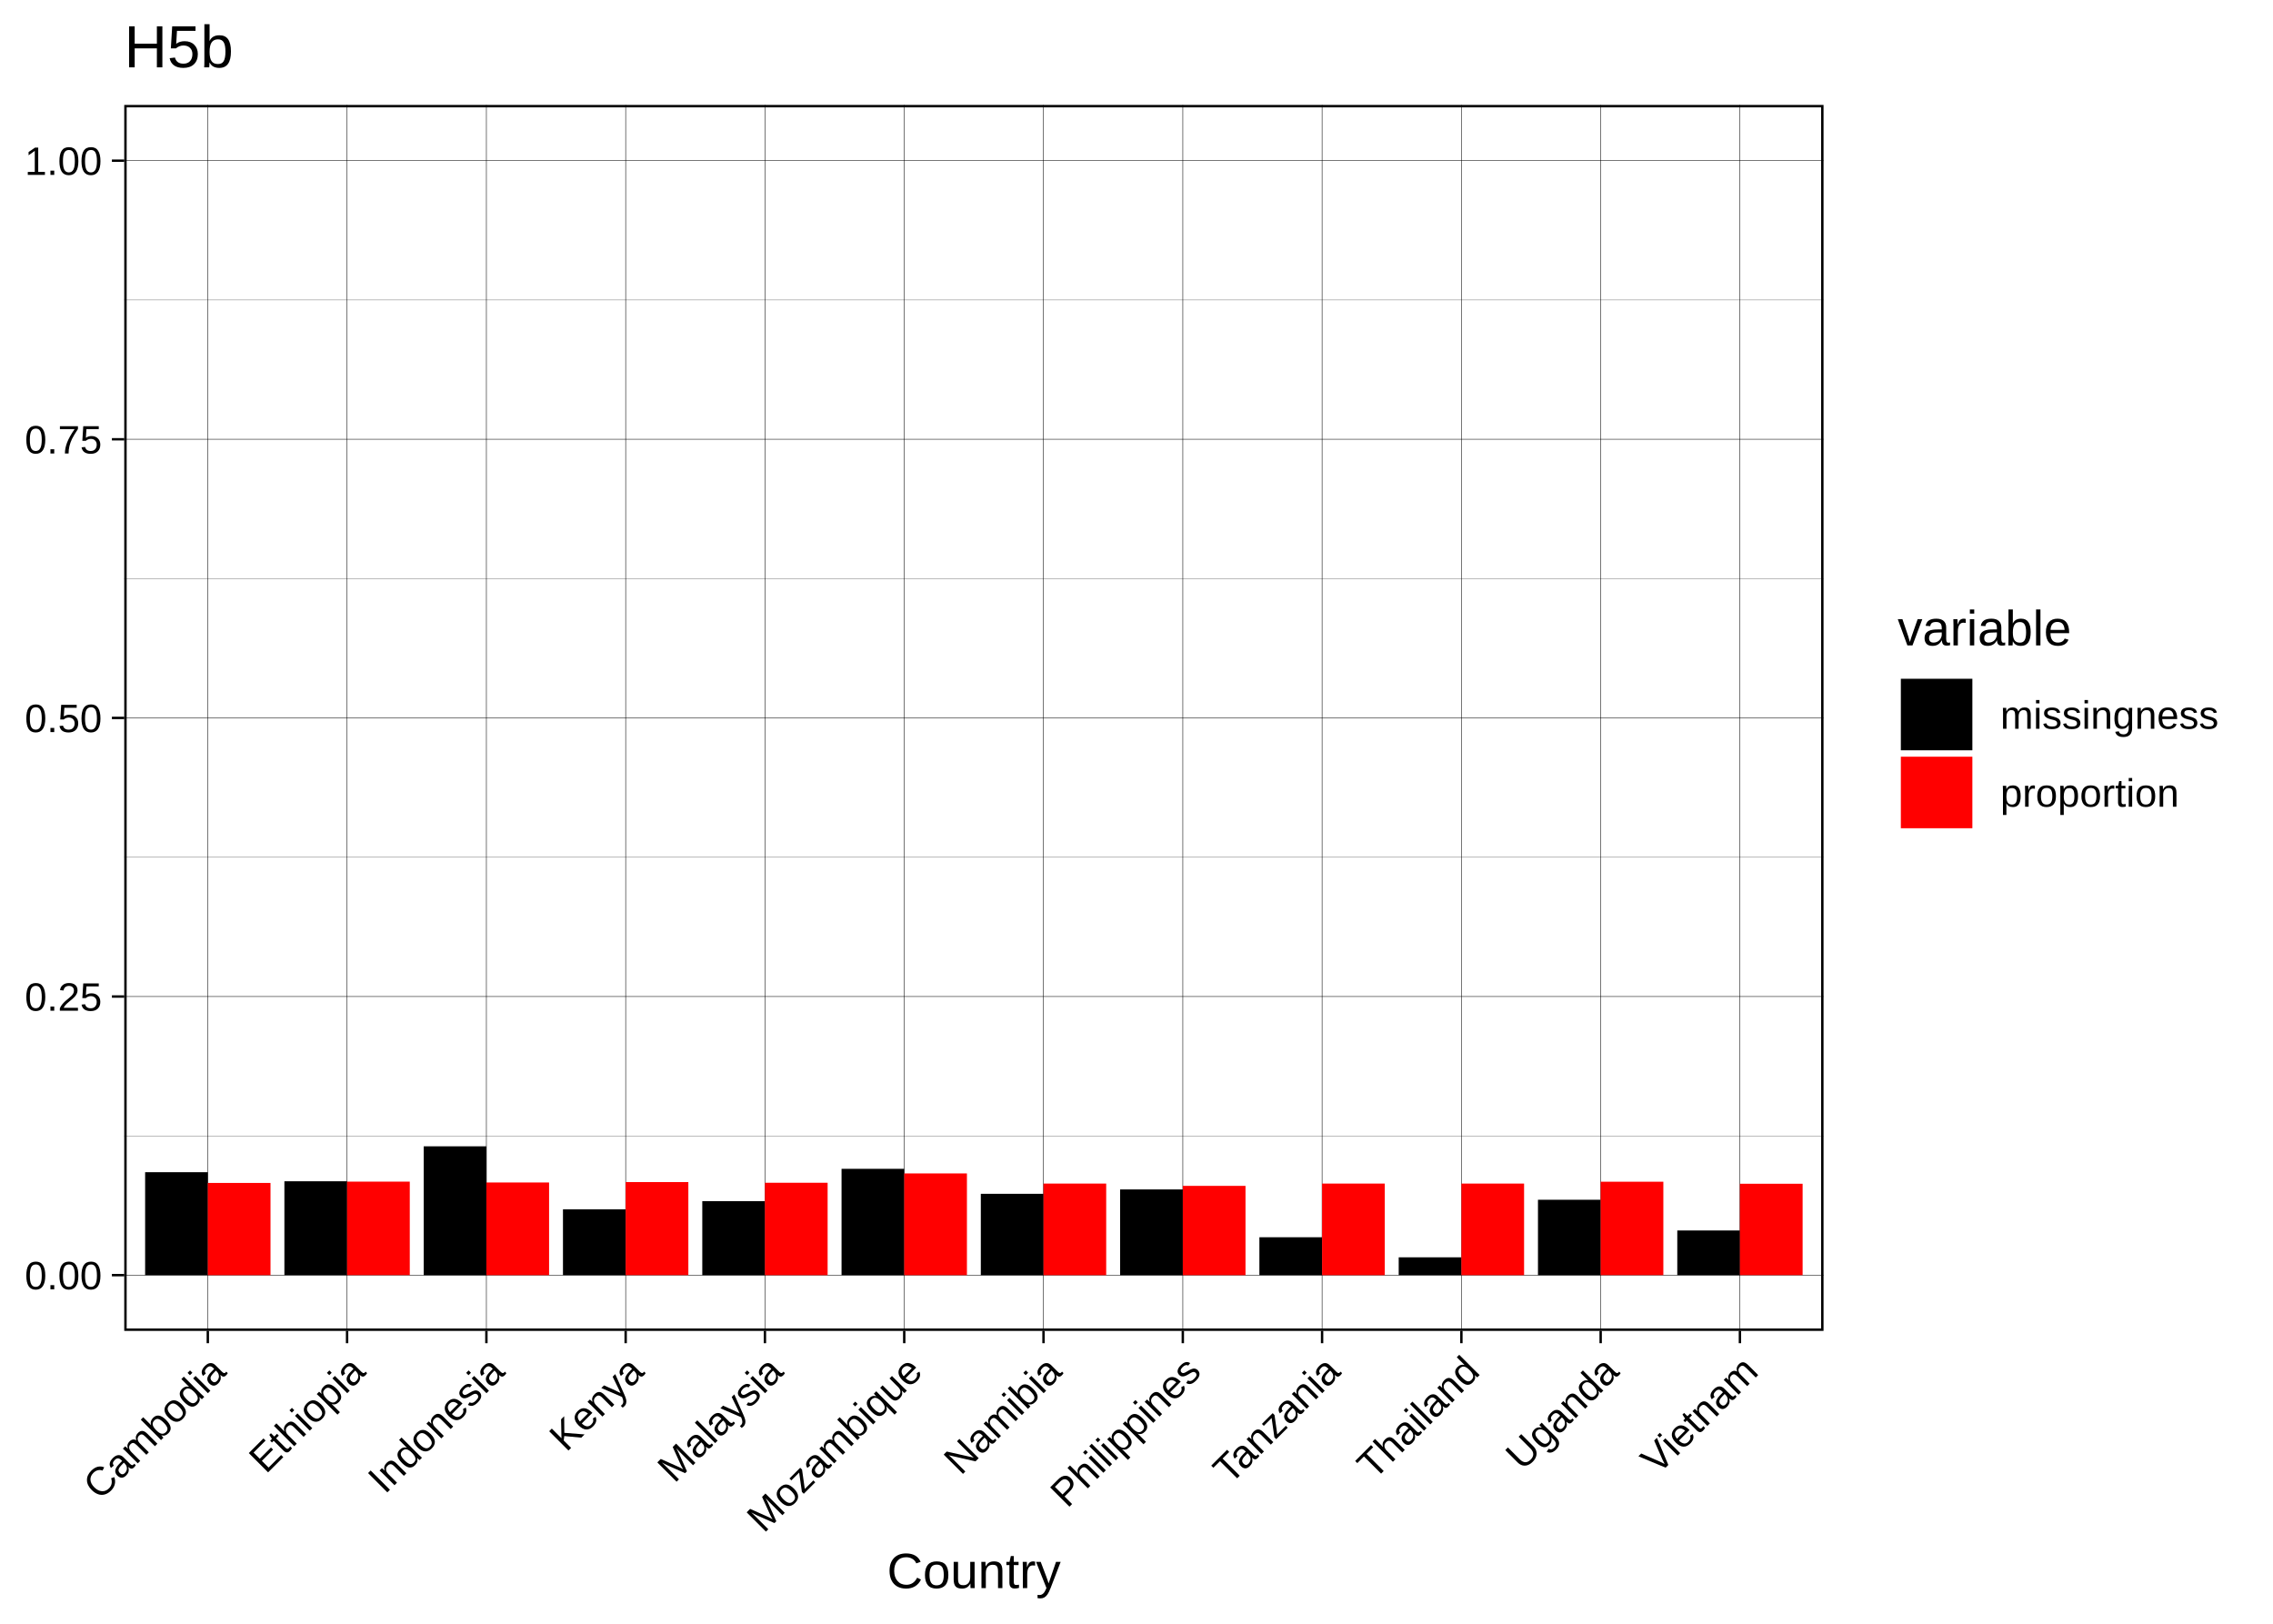
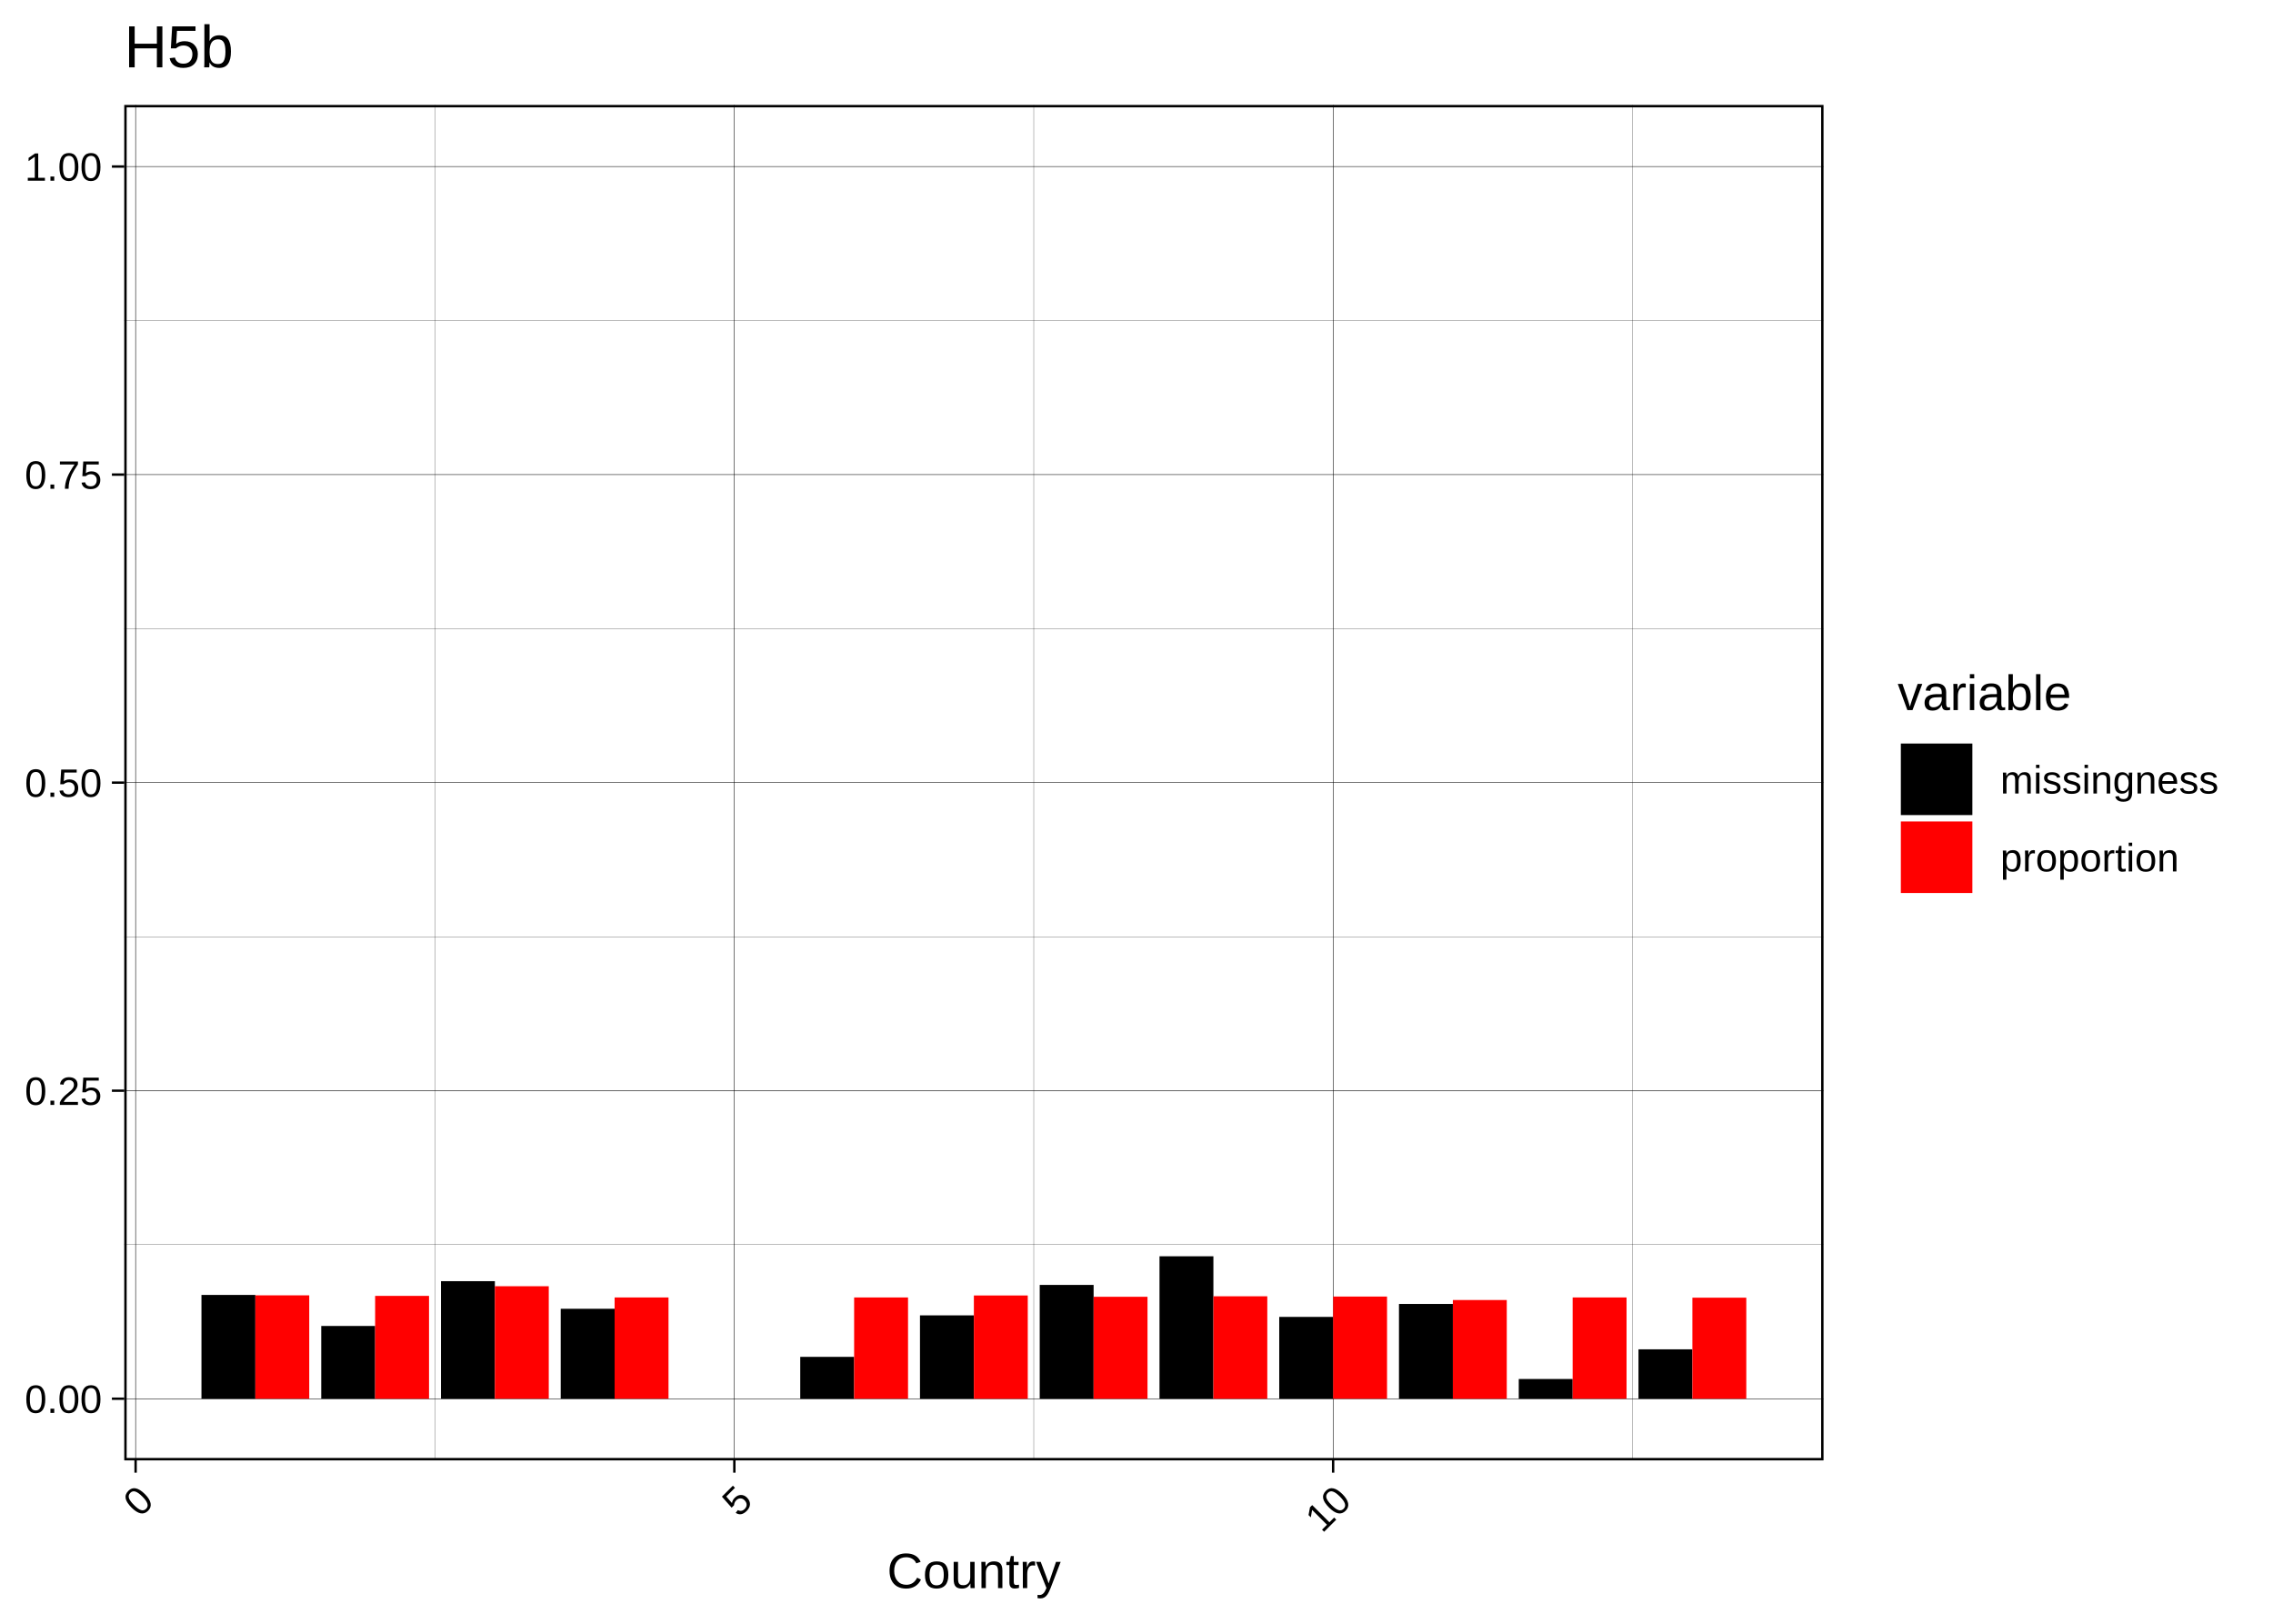
<svg xmlns="http://www.w3.org/2000/svg" class="svglite" width="504.00pt" height="360.00pt" viewBox="0 0 504.00 360.00">
  <defs>
    <style type="text/css">
    .svglite line, .svglite polyline, .svglite polygon, .svglite path, .svglite rect, .svglite circle {
      fill: none;
      stroke: #000000;
      stroke-linecap: round;
      stroke-linejoin: round;
      stroke-miterlimit: 10.00;
    }
    .svglite text {
      white-space: pre;
    }
  </style>
  </defs>
  <rect width="100%" height="100%" style="stroke: none; fill: #FFFFFF;" />
  <defs>
    <clipPath id="cpMC4wMHw1MDQuMDB8MC4wMHwzNjAuMDA=">
      <rect x="0.00" y="0.00" width="504.00" height="360.00" />
    </clipPath>
  </defs>
  <g clip-path="url(#cpMC4wMHw1MDQuMDB8MC4wMHwzNjAuMDA=)">
    <rect x="0" y="0.00" width="504.00" height="360.00" style="stroke-width: 1.07; stroke: #FFFFFF; fill: #FFFFFF;" />
  </g>
  <defs>
-     <clipPath id="cpMjcuNTV8NDA0LjMzfDIzLjI3fDI5NS4wNw==">
-       <rect x="27.55" y="23.27" width="376.79" height="271.80" />
+     <clipPath id="cpMjcuNTV8NDA0LjMzfDIzLjI3fDMyMy43Nw==">
+       <rect x="27.55" y="23.27" width="376.79" height="300.51" />
    </clipPath>
  </defs>
-   <g clip-path="url(#cpMjcuNTV8NDA0LjMzfDIzLjI3fDI5NS4wNw==)">
-     <rect x="27.55" y="23.27" width="376.79" height="271.80" style="stroke-width: 1.07; stroke: none; fill: #FFFFFF;" />
-     <polyline points="27.55,251.83 404.33,251.83 " style="stroke-width: 0.053; stroke-linecap: butt;" />
-     <polyline points="27.55,190.05 404.33,190.05 " style="stroke-width: 0.053; stroke-linecap: butt;" />
-     <polyline points="27.55,128.28 404.33,128.28 " style="stroke-width: 0.053; stroke-linecap: butt;" />
-     <polyline points="27.55,66.51 404.33,66.51 " style="stroke-width: 0.053; stroke-linecap: butt;" />
-     <polyline points="27.55,282.71 404.33,282.71 " style="stroke-width: 0.11; stroke-linecap: butt;" />
-     <polyline points="27.55,220.94 404.33,220.94 " style="stroke-width: 0.11; stroke-linecap: butt;" />
-     <polyline points="27.55,159.17 404.33,159.17 " style="stroke-width: 0.11; stroke-linecap: butt;" />
-     <polyline points="27.55,97.39 404.33,97.39 " style="stroke-width: 0.11; stroke-linecap: butt;" />
-     <polyline points="27.55,35.62 404.33,35.62 " style="stroke-width: 0.11; stroke-linecap: butt;" />
-     <polyline points="46.08,295.07 46.08,23.27 " style="stroke-width: 0.11; stroke-linecap: butt;" />
-     <polyline points="76.96,295.07 76.96,23.27 " style="stroke-width: 0.11; stroke-linecap: butt;" />
-     <polyline points="107.85,295.07 107.85,23.27 " style="stroke-width: 0.11; stroke-linecap: butt;" />
-     <polyline points="138.73,295.07 138.73,23.27 " style="stroke-width: 0.11; stroke-linecap: butt;" />
-     <polyline points="169.61,295.07 169.61,23.27 " style="stroke-width: 0.11; stroke-linecap: butt;" />
-     <polyline points="200.50,295.07 200.50,23.27 " style="stroke-width: 0.11; stroke-linecap: butt;" />
-     <polyline points="231.38,295.07 231.38,23.27 " style="stroke-width: 0.11; stroke-linecap: butt;" />
-     <polyline points="262.27,295.07 262.27,23.27 " style="stroke-width: 0.11; stroke-linecap: butt;" />
-     <polyline points="293.15,295.07 293.15,23.27 " style="stroke-width: 0.11; stroke-linecap: butt;" />
-     <polyline points="324.04,295.07 324.04,23.27 " style="stroke-width: 0.11; stroke-linecap: butt;" />
-     <polyline points="354.92,295.07 354.92,23.27 " style="stroke-width: 0.11; stroke-linecap: butt;" />
-     <polyline points="385.80,295.07 385.80,23.27 " style="stroke-width: 0.11; stroke-linecap: butt;" />
-     <rect x="63.06" y="261.90" width="13.90" height="20.81" style="stroke-width: 1.07; stroke: none; stroke-linecap: butt; stroke-linejoin: miter; fill: #000000;" />
-     <rect x="124.83" y="268.12" width="13.90" height="14.59" style="stroke-width: 1.07; stroke: none; stroke-linecap: butt; stroke-linejoin: miter; fill: #000000;" />
-     <rect x="186.60" y="259.14" width="13.90" height="23.58" style="stroke-width: 1.07; stroke: none; stroke-linecap: butt; stroke-linejoin: miter; fill: #000000;" />
-     <rect x="217.48" y="264.68" width="13.90" height="18.04" style="stroke-width: 1.07; stroke: none; stroke-linecap: butt; stroke-linejoin: miter; fill: #000000;" />
-     <rect x="279.25" y="274.31" width="13.90" height="8.40" style="stroke-width: 1.07; stroke: none; stroke-linecap: butt; stroke-linejoin: miter; fill: #000000;" />
-     <rect x="341.02" y="266.00" width="13.90" height="16.72" style="stroke-width: 1.07; stroke: none; stroke-linecap: butt; stroke-linejoin: miter; fill: #000000;" />
-     <rect x="32.18" y="259.89" width="13.90" height="22.82" style="stroke-width: 1.07; stroke: none; stroke-linecap: butt; stroke-linejoin: miter; fill: #000000;" />
-     <rect x="93.95" y="254.15" width="13.90" height="28.57" style="stroke-width: 1.07; stroke: none; stroke-linecap: butt; stroke-linejoin: miter; fill: #000000;" />
-     <rect x="155.72" y="266.31" width="13.90" height="16.41" style="stroke-width: 1.07; stroke: none; stroke-linecap: butt; stroke-linejoin: miter; fill: #000000;" />
-     <rect x="248.37" y="263.71" width="13.90" height="19.01" style="stroke-width: 1.07; stroke: none; stroke-linecap: butt; stroke-linejoin: miter; fill: #000000;" />
-     <rect x="310.14" y="278.76" width="13.90" height="3.95" style="stroke-width: 1.07; stroke: none; stroke-linecap: butt; stroke-linejoin: miter; fill: #000000;" />
-     <rect x="371.91" y="272.81" width="13.90" height="9.90" style="stroke-width: 1.07; stroke: none; stroke-linecap: butt; stroke-linejoin: miter; fill: #000000;" />
-     <rect x="76.96" y="261.98" width="13.90" height="20.73" style="stroke-width: 1.07; stroke: none; stroke-linecap: butt; stroke-linejoin: miter; fill: #FF0000;" />
-     <rect x="138.73" y="262.08" width="13.90" height="20.63" style="stroke-width: 1.07; stroke: none; stroke-linecap: butt; stroke-linejoin: miter; fill: #FF0000;" />
-     <rect x="200.50" y="260.16" width="13.90" height="22.56" style="stroke-width: 1.07; stroke: none; stroke-linecap: butt; stroke-linejoin: miter; fill: #FF0000;" />
-     <rect x="231.38" y="262.41" width="13.90" height="20.31" style="stroke-width: 1.07; stroke: none; stroke-linecap: butt; stroke-linejoin: miter; fill: #FF0000;" />
-     <rect x="293.15" y="262.41" width="13.90" height="20.31" style="stroke-width: 1.07; stroke: none; stroke-linecap: butt; stroke-linejoin: miter; fill: #FF0000;" />
-     <rect x="354.92" y="262.00" width="13.90" height="20.71" style="stroke-width: 1.07; stroke: none; stroke-linecap: butt; stroke-linejoin: miter; fill: #FF0000;" />
-     <rect x="46.08" y="262.27" width="13.90" height="20.45" style="stroke-width: 1.07; stroke: none; stroke-linecap: butt; stroke-linejoin: miter; fill: #FF0000;" />
-     <rect x="107.85" y="262.17" width="13.90" height="20.55" style="stroke-width: 1.07; stroke: none; stroke-linecap: butt; stroke-linejoin: miter; fill: #FF0000;" />
-     <rect x="169.61" y="262.23" width="13.90" height="20.49" style="stroke-width: 1.07; stroke: none; stroke-linecap: butt; stroke-linejoin: miter; fill: #FF0000;" />
-     <rect x="262.27" y="262.92" width="13.90" height="19.80" style="stroke-width: 1.07; stroke: none; stroke-linecap: butt; stroke-linejoin: miter; fill: #FF0000;" />
-     <rect x="324.04" y="262.41" width="13.90" height="20.31" style="stroke-width: 1.07; stroke: none; stroke-linecap: butt; stroke-linejoin: miter; fill: #FF0000;" />
-     <rect x="385.80" y="262.45" width="13.90" height="20.26" style="stroke-width: 1.07; stroke: none; stroke-linecap: butt; stroke-linejoin: miter; fill: #FF0000;" />
-     <rect x="27.55" y="23.27" width="376.79" height="271.80" style="stroke-width: 1.07;" />
+   <g clip-path="url(#cpMjcuNTV8NDA0LjMzfDIzLjI3fDMyMy43Nw==)">
+     <rect x="27.55" y="23.27" width="376.79" height="300.51" style="stroke-width: 1.07; stroke: none; fill: #FFFFFF;" />
+     <polyline points="27.55,275.97 404.33,275.97 " style="stroke-width: 0.053; stroke-linecap: butt;" />
+     <polyline points="27.55,207.67 404.33,207.67 " style="stroke-width: 0.053; stroke-linecap: butt;" />
+     <polyline points="27.55,139.37 404.33,139.37 " style="stroke-width: 0.053; stroke-linecap: butt;" />
+     <polyline points="27.55,71.07 404.33,71.07 " style="stroke-width: 0.053; stroke-linecap: butt;" />
+     <polyline points="96.45,323.77 96.45,23.27 " style="stroke-width: 0.053; stroke-linecap: butt;" />
+     <polyline points="229.22,323.77 229.22,23.27 " style="stroke-width: 0.053; stroke-linecap: butt;" />
+     <polyline points="361.98,323.77 361.98,23.27 " style="stroke-width: 0.053; stroke-linecap: butt;" />
+     <polyline points="27.55,310.11 404.33,310.11 " style="stroke-width: 0.11; stroke-linecap: butt;" />
+     <polyline points="27.55,241.82 404.33,241.82 " style="stroke-width: 0.11; stroke-linecap: butt;" />
+     <polyline points="27.55,173.52 404.33,173.52 " style="stroke-width: 0.11; stroke-linecap: butt;" />
+     <polyline points="27.55,105.22 404.33,105.22 " style="stroke-width: 0.11; stroke-linecap: butt;" />
+     <polyline points="27.55,36.92 404.33,36.92 " style="stroke-width: 0.11; stroke-linecap: butt;" />
+     <polyline points="30.07,323.77 30.07,23.27 " style="stroke-width: 0.11; stroke-linecap: butt;" />
+     <polyline points="162.83,323.77 162.83,23.27 " style="stroke-width: 0.11; stroke-linecap: butt;" />
+     <polyline points="295.60,323.77 295.60,23.27 " style="stroke-width: 0.11; stroke-linecap: butt;" />
+     <rect x="44.67" y="287.10" width="11.95" height="23.01" style="stroke-width: 1.07; stroke: none; stroke-linecap: butt; stroke-linejoin: miter; fill: #000000;" />
+     <rect x="71.23" y="293.98" width="11.95" height="16.13" style="stroke-width: 1.07; stroke: none; stroke-linecap: butt; stroke-linejoin: miter; fill: #000000;" />
+     <rect x="97.78" y="284.05" width="11.95" height="26.06" style="stroke-width: 1.07; stroke: none; stroke-linecap: butt; stroke-linejoin: miter; fill: #000000;" />
+     <rect x="124.33" y="290.17" width="11.95" height="19.94" style="stroke-width: 1.07; stroke: none; stroke-linecap: butt; stroke-linejoin: miter; fill: #000000;" />
+     <rect x="177.44" y="300.83" width="11.95" height="9.29" style="stroke-width: 1.07; stroke: none; stroke-linecap: butt; stroke-linejoin: miter; fill: #000000;" />
+     <rect x="203.99" y="291.63" width="11.95" height="18.48" style="stroke-width: 1.07; stroke: none; stroke-linecap: butt; stroke-linejoin: miter; fill: #000000;" />
+     <rect x="230.54" y="284.88" width="11.95" height="25.23" style="stroke-width: 1.07; stroke: none; stroke-linecap: butt; stroke-linejoin: miter; fill: #000000;" />
+     <rect x="257.10" y="278.53" width="11.95" height="31.58" style="stroke-width: 1.07; stroke: none; stroke-linecap: butt; stroke-linejoin: miter; fill: #000000;" />
+     <rect x="283.65" y="291.97" width="11.95" height="18.14" style="stroke-width: 1.07; stroke: none; stroke-linecap: butt; stroke-linejoin: miter; fill: #000000;" />
+     <rect x="310.20" y="289.10" width="11.95" height="21.01" style="stroke-width: 1.07; stroke: none; stroke-linecap: butt; stroke-linejoin: miter; fill: #000000;" />
+     <rect x="336.76" y="305.74" width="11.95" height="4.37" style="stroke-width: 1.07; stroke: none; stroke-linecap: butt; stroke-linejoin: miter; fill: #000000;" />
+     <rect x="363.31" y="299.16" width="11.95" height="10.95" style="stroke-width: 1.07; stroke: none; stroke-linecap: butt; stroke-linejoin: miter; fill: #000000;" />
+     <rect x="56.62" y="287.19" width="11.95" height="22.92" style="stroke-width: 1.07; stroke: none; stroke-linecap: butt; stroke-linejoin: miter; fill: #FF0000;" />
+     <rect x="83.18" y="287.31" width="11.95" height="22.81" style="stroke-width: 1.07; stroke: none; stroke-linecap: butt; stroke-linejoin: miter; fill: #FF0000;" />
+     <rect x="109.73" y="285.17" width="11.95" height="24.94" style="stroke-width: 1.07; stroke: none; stroke-linecap: butt; stroke-linejoin: miter; fill: #FF0000;" />
+     <rect x="136.28" y="287.66" width="11.95" height="22.45" style="stroke-width: 1.07; stroke: none; stroke-linecap: butt; stroke-linejoin: miter; fill: #FF0000;" />
+     <rect x="189.39" y="287.66" width="11.95" height="22.45" style="stroke-width: 1.07; stroke: none; stroke-linecap: butt; stroke-linejoin: miter; fill: #FF0000;" />
+     <rect x="215.94" y="287.22" width="11.95" height="22.90" style="stroke-width: 1.07; stroke: none; stroke-linecap: butt; stroke-linejoin: miter; fill: #FF0000;" />
+     <rect x="242.49" y="287.51" width="11.95" height="22.61" style="stroke-width: 1.07; stroke: none; stroke-linecap: butt; stroke-linejoin: miter; fill: #FF0000;" />
+     <rect x="269.05" y="287.40" width="11.95" height="22.72" style="stroke-width: 1.07; stroke: none; stroke-linecap: butt; stroke-linejoin: miter; fill: #FF0000;" />
+     <rect x="295.60" y="287.46" width="11.95" height="22.65" style="stroke-width: 1.07; stroke: none; stroke-linecap: butt; stroke-linejoin: miter; fill: #FF0000;" />
+     <rect x="322.15" y="288.23" width="11.95" height="21.89" style="stroke-width: 1.07; stroke: none; stroke-linecap: butt; stroke-linejoin: miter; fill: #FF0000;" />
+     <rect x="348.71" y="287.66" width="11.95" height="22.45" style="stroke-width: 1.07; stroke: none; stroke-linecap: butt; stroke-linejoin: miter; fill: #FF0000;" />
+     <rect x="375.26" y="287.71" width="11.95" height="22.40" style="stroke-width: 1.07; stroke: none; stroke-linecap: butt; stroke-linejoin: miter; fill: #FF0000;" />
+     <rect x="27.55" y="23.27" width="376.79" height="300.51" style="stroke-width: 1.07;" />
  </g>
  <g clip-path="url(#cpMC4wMHw1MDQuMDB8MC4wMHwzNjAuMDA=)">
-     <text x="22.62" y="285.86" text-anchor="end" style="font-size: 8.80px; font-family: &quot;Arial&quot;;" textLength="17.14px" lengthAdjust="spacingAndGlyphs">0.00</text>
-     <text x="22.62" y="224.09" text-anchor="end" style="font-size: 8.80px; font-family: &quot;Arial&quot;;" textLength="17.14px" lengthAdjust="spacingAndGlyphs">0.25</text>
-     <text x="22.62" y="162.32" text-anchor="end" style="font-size: 8.80px; font-family: &quot;Arial&quot;;" textLength="17.14px" lengthAdjust="spacingAndGlyphs">0.50</text>
-     <text x="22.62" y="100.54" text-anchor="end" style="font-size: 8.80px; font-family: &quot;Arial&quot;;" textLength="17.14px" lengthAdjust="spacingAndGlyphs">0.75</text>
-     <text x="22.62" y="38.77" text-anchor="end" style="font-size: 8.80px; font-family: &quot;Arial&quot;;" textLength="17.14px" lengthAdjust="spacingAndGlyphs">1.00</text>
-     <polyline points="24.81,282.71 27.55,282.71 " style="stroke-width: 0.53; stroke-linecap: butt;" />
-     <polyline points="24.81,220.94 27.55,220.94 " style="stroke-width: 0.53; stroke-linecap: butt;" />
-     <polyline points="24.81,159.17 27.55,159.17 " style="stroke-width: 0.53; stroke-linecap: butt;" />
-     <polyline points="24.81,97.39 27.55,97.39 " style="stroke-width: 0.53; stroke-linecap: butt;" />
-     <polyline points="24.81,35.62 27.55,35.62 " style="stroke-width: 0.53; stroke-linecap: butt;" />
-     <polyline points="46.08,297.81 46.08,295.07 " style="stroke-width: 0.53; stroke-linecap: butt;" />
-     <polyline points="76.96,297.81 76.96,295.07 " style="stroke-width: 0.53; stroke-linecap: butt;" />
-     <polyline points="107.85,297.81 107.85,295.07 " style="stroke-width: 0.53; stroke-linecap: butt;" />
-     <polyline points="138.73,297.81 138.73,295.07 " style="stroke-width: 0.53; stroke-linecap: butt;" />
-     <polyline points="169.61,297.81 169.61,295.07 " style="stroke-width: 0.53; stroke-linecap: butt;" />
-     <polyline points="200.50,297.81 200.50,295.07 " style="stroke-width: 0.53; stroke-linecap: butt;" />
-     <polyline points="231.38,297.81 231.38,295.07 " style="stroke-width: 0.53; stroke-linecap: butt;" />
-     <polyline points="262.27,297.81 262.27,295.07 " style="stroke-width: 0.53; stroke-linecap: butt;" />
-     <polyline points="293.15,297.81 293.15,295.07 " style="stroke-width: 0.53; stroke-linecap: butt;" />
-     <polyline points="324.04,297.81 324.04,295.07 " style="stroke-width: 0.53; stroke-linecap: butt;" />
-     <polyline points="354.92,297.81 354.92,295.07 " style="stroke-width: 0.53; stroke-linecap: butt;" />
-     <polyline points="385.80,297.81 385.80,295.07 " style="stroke-width: 0.53; stroke-linecap: butt;" />
-     <text transform="translate(50.53,304.46) rotate(-45)" text-anchor="end" style="font-size: 8.80px; font-family: &quot;Arial&quot;;" textLength="40.11px" lengthAdjust="spacingAndGlyphs">Cambodia</text>
-     <text transform="translate(81.42,304.46) rotate(-45)" text-anchor="end" style="font-size: 8.80px; font-family: &quot;Arial&quot;;" textLength="31.80px" lengthAdjust="spacingAndGlyphs">Ethiopia</text>
-     <text transform="translate(112.30,304.46) rotate(-45)" text-anchor="end" style="font-size: 8.80px; font-family: &quot;Arial&quot;;" textLength="38.17px" lengthAdjust="spacingAndGlyphs">Indonesia</text>
-     <text transform="translate(143.18,304.46) rotate(-45)" text-anchor="end" style="font-size: 8.80px; font-family: &quot;Arial&quot;;" textLength="24.96px" lengthAdjust="spacingAndGlyphs">Kenya</text>
-     <text transform="translate(174.07,304.46) rotate(-45)" text-anchor="end" style="font-size: 8.80px; font-family: &quot;Arial&quot;;" textLength="34.72px" lengthAdjust="spacingAndGlyphs">Malaysia</text>
-     <text transform="translate(204.95,304.46) rotate(-45)" text-anchor="end" style="font-size: 8.80px; font-family: &quot;Arial&quot;;" textLength="50.39px" lengthAdjust="spacingAndGlyphs">Mozambique</text>
-     <text transform="translate(235.84,304.46) rotate(-45)" text-anchor="end" style="font-size: 8.80px; font-family: &quot;Arial&quot;;" textLength="32.27px" lengthAdjust="spacingAndGlyphs">Namibia</text>
-     <text transform="translate(266.72,304.46) rotate(-45)" text-anchor="end" style="font-size: 8.80px; font-family: &quot;Arial&quot;;" textLength="42.55px" lengthAdjust="spacingAndGlyphs">Philippines</text>
-     <text transform="translate(297.61,304.46) rotate(-45)" text-anchor="end" style="font-size: 8.80px; font-family: &quot;Arial&quot;;" textLength="35.23px" lengthAdjust="spacingAndGlyphs">Tanzania</text>
-     <text transform="translate(328.49,304.46) rotate(-45)" text-anchor="end" style="font-size: 8.80px; font-family: &quot;Arial&quot;;" textLength="33.75px" lengthAdjust="spacingAndGlyphs">Thailand</text>
-     <text transform="translate(359.37,304.46) rotate(-45)" text-anchor="end" style="font-size: 8.80px; font-family: &quot;Arial&quot;;" textLength="30.83px" lengthAdjust="spacingAndGlyphs">Uganda</text>
-     <text transform="translate(390.26,304.46) rotate(-45)" text-anchor="end" style="font-size: 8.80px; font-family: &quot;Arial&quot;;" textLength="32.13px" lengthAdjust="spacingAndGlyphs">Vietnam</text>
+     <text x="22.62" y="313.26" text-anchor="end" style="font-size: 8.80px; font-family: &quot;Arial&quot;;" textLength="17.14px" lengthAdjust="spacingAndGlyphs">0.00</text>
+     <text x="22.62" y="244.97" text-anchor="end" style="font-size: 8.80px; font-family: &quot;Arial&quot;;" textLength="17.14px" lengthAdjust="spacingAndGlyphs">0.25</text>
+     <text x="22.62" y="176.67" text-anchor="end" style="font-size: 8.80px; font-family: &quot;Arial&quot;;" textLength="17.14px" lengthAdjust="spacingAndGlyphs">0.50</text>
+     <text x="22.62" y="108.37" text-anchor="end" style="font-size: 8.80px; font-family: &quot;Arial&quot;;" textLength="17.14px" lengthAdjust="spacingAndGlyphs">0.75</text>
+     <text x="22.62" y="40.07" text-anchor="end" style="font-size: 8.80px; font-family: &quot;Arial&quot;;" textLength="17.14px" lengthAdjust="spacingAndGlyphs">1.00</text>
+     <polyline points="24.81,310.11 27.55,310.11 " style="stroke-width: 0.53; stroke-linecap: butt;" />
+     <polyline points="24.81,241.82 27.55,241.82 " style="stroke-width: 0.53; stroke-linecap: butt;" />
+     <polyline points="24.81,173.52 27.55,173.52 " style="stroke-width: 0.53; stroke-linecap: butt;" />
+     <polyline points="24.81,105.22 27.55,105.22 " style="stroke-width: 0.53; stroke-linecap: butt;" />
+     <polyline points="24.81,36.92 27.55,36.92 " style="stroke-width: 0.53; stroke-linecap: butt;" />
+     <polyline points="30.07,326.51 30.07,323.77 " style="stroke-width: 0.53; stroke-linecap: butt;" />
+     <polyline points="162.83,326.51 162.83,323.77 " style="stroke-width: 0.53; stroke-linecap: butt;" />
+     <polyline points="295.60,326.51 295.60,323.77 " style="stroke-width: 0.53; stroke-linecap: butt;" />
+     <text transform="translate(34.52,333.16) rotate(-45)" text-anchor="end" style="font-size: 8.80px; font-family: &quot;Arial&quot;;" textLength="4.90px" lengthAdjust="spacingAndGlyphs">0</text>
+     <text transform="translate(167.29,333.16) rotate(-45)" text-anchor="end" style="font-size: 8.80px; font-family: &quot;Arial&quot;;" textLength="4.90px" lengthAdjust="spacingAndGlyphs">5</text>
+     <text transform="translate(300.05,333.16) rotate(-45)" text-anchor="end" style="font-size: 8.80px; font-family: &quot;Arial&quot;;" textLength="9.79px" lengthAdjust="spacingAndGlyphs">10</text>
    <text x="215.94" y="352.10" text-anchor="middle" style="font-size: 11.00px; font-family: &quot;Arial&quot;;" textLength="38.53px" lengthAdjust="spacingAndGlyphs">Country</text>
-     <rect x="415.29" y="128.51" width="83.23" height="61.32" style="stroke-width: 1.07; stroke: none; fill: #FFFFFF;" />
-     <text x="420.77" y="143.09" style="font-size: 11.00px; font-family: &quot;Arial&quot;;" textLength="38.53px" lengthAdjust="spacingAndGlyphs">variable</text>
-     <rect x="420.77" y="149.79" width="17.28" height="17.28" style="stroke-width: 1.07; stroke: none; fill: #FFFFFF;" />
-     <rect x="421.48" y="150.49" width="15.86" height="15.86" style="stroke-width: 1.07; stroke: none; stroke-linecap: butt; stroke-linejoin: miter; fill: #000000;" />
-     <rect x="420.77" y="167.07" width="17.28" height="17.28" style="stroke-width: 1.07; stroke: none; fill: #FFFFFF;" />
-     <rect x="421.48" y="167.77" width="15.86" height="15.86" style="stroke-width: 1.07; stroke: none; stroke-linecap: butt; stroke-linejoin: miter; fill: #FF0000;" />
-     <text x="443.53" y="161.58" style="font-size: 8.80px; font-family: &quot;Arial&quot;;" textLength="48.41px" lengthAdjust="spacingAndGlyphs">missingness</text>
-     <text x="443.53" y="178.86" style="font-size: 8.80px; font-family: &quot;Arial&quot;;" textLength="39.64px" lengthAdjust="spacingAndGlyphs">proportion</text>
+     <rect x="415.29" y="142.86" width="83.23" height="61.32" style="stroke-width: 1.07; stroke: none; fill: #FFFFFF;" />
+     <text x="420.77" y="157.44" style="font-size: 11.00px; font-family: &quot;Arial&quot;;" textLength="38.53px" lengthAdjust="spacingAndGlyphs">variable</text>
+     <rect x="420.77" y="164.14" width="17.28" height="17.28" style="stroke-width: 1.07; stroke: none; fill: #FFFFFF;" />
+     <rect x="421.48" y="164.85" width="15.86" height="15.86" style="stroke-width: 1.07; stroke: none; stroke-linecap: butt; stroke-linejoin: miter; fill: #000000;" />
+     <rect x="420.77" y="181.42" width="17.28" height="17.28" style="stroke-width: 1.07; stroke: none; fill: #FFFFFF;" />
+     <rect x="421.48" y="182.13" width="15.86" height="15.86" style="stroke-width: 1.07; stroke: none; stroke-linecap: butt; stroke-linejoin: miter; fill: #FF0000;" />
+     <text x="443.53" y="175.93" style="font-size: 8.80px; font-family: &quot;Arial&quot;;" textLength="48.41px" lengthAdjust="spacingAndGlyphs">missingness</text>
+     <text x="443.53" y="193.21" style="font-size: 8.80px; font-family: &quot;Arial&quot;;" textLength="39.64px" lengthAdjust="spacingAndGlyphs">proportion</text>
    <text x="27.55" y="14.93" style="font-size: 13.20px; font-family: &quot;Arial&quot;;" textLength="24.20px" lengthAdjust="spacingAndGlyphs">H5b</text>
  </g>
</svg>
